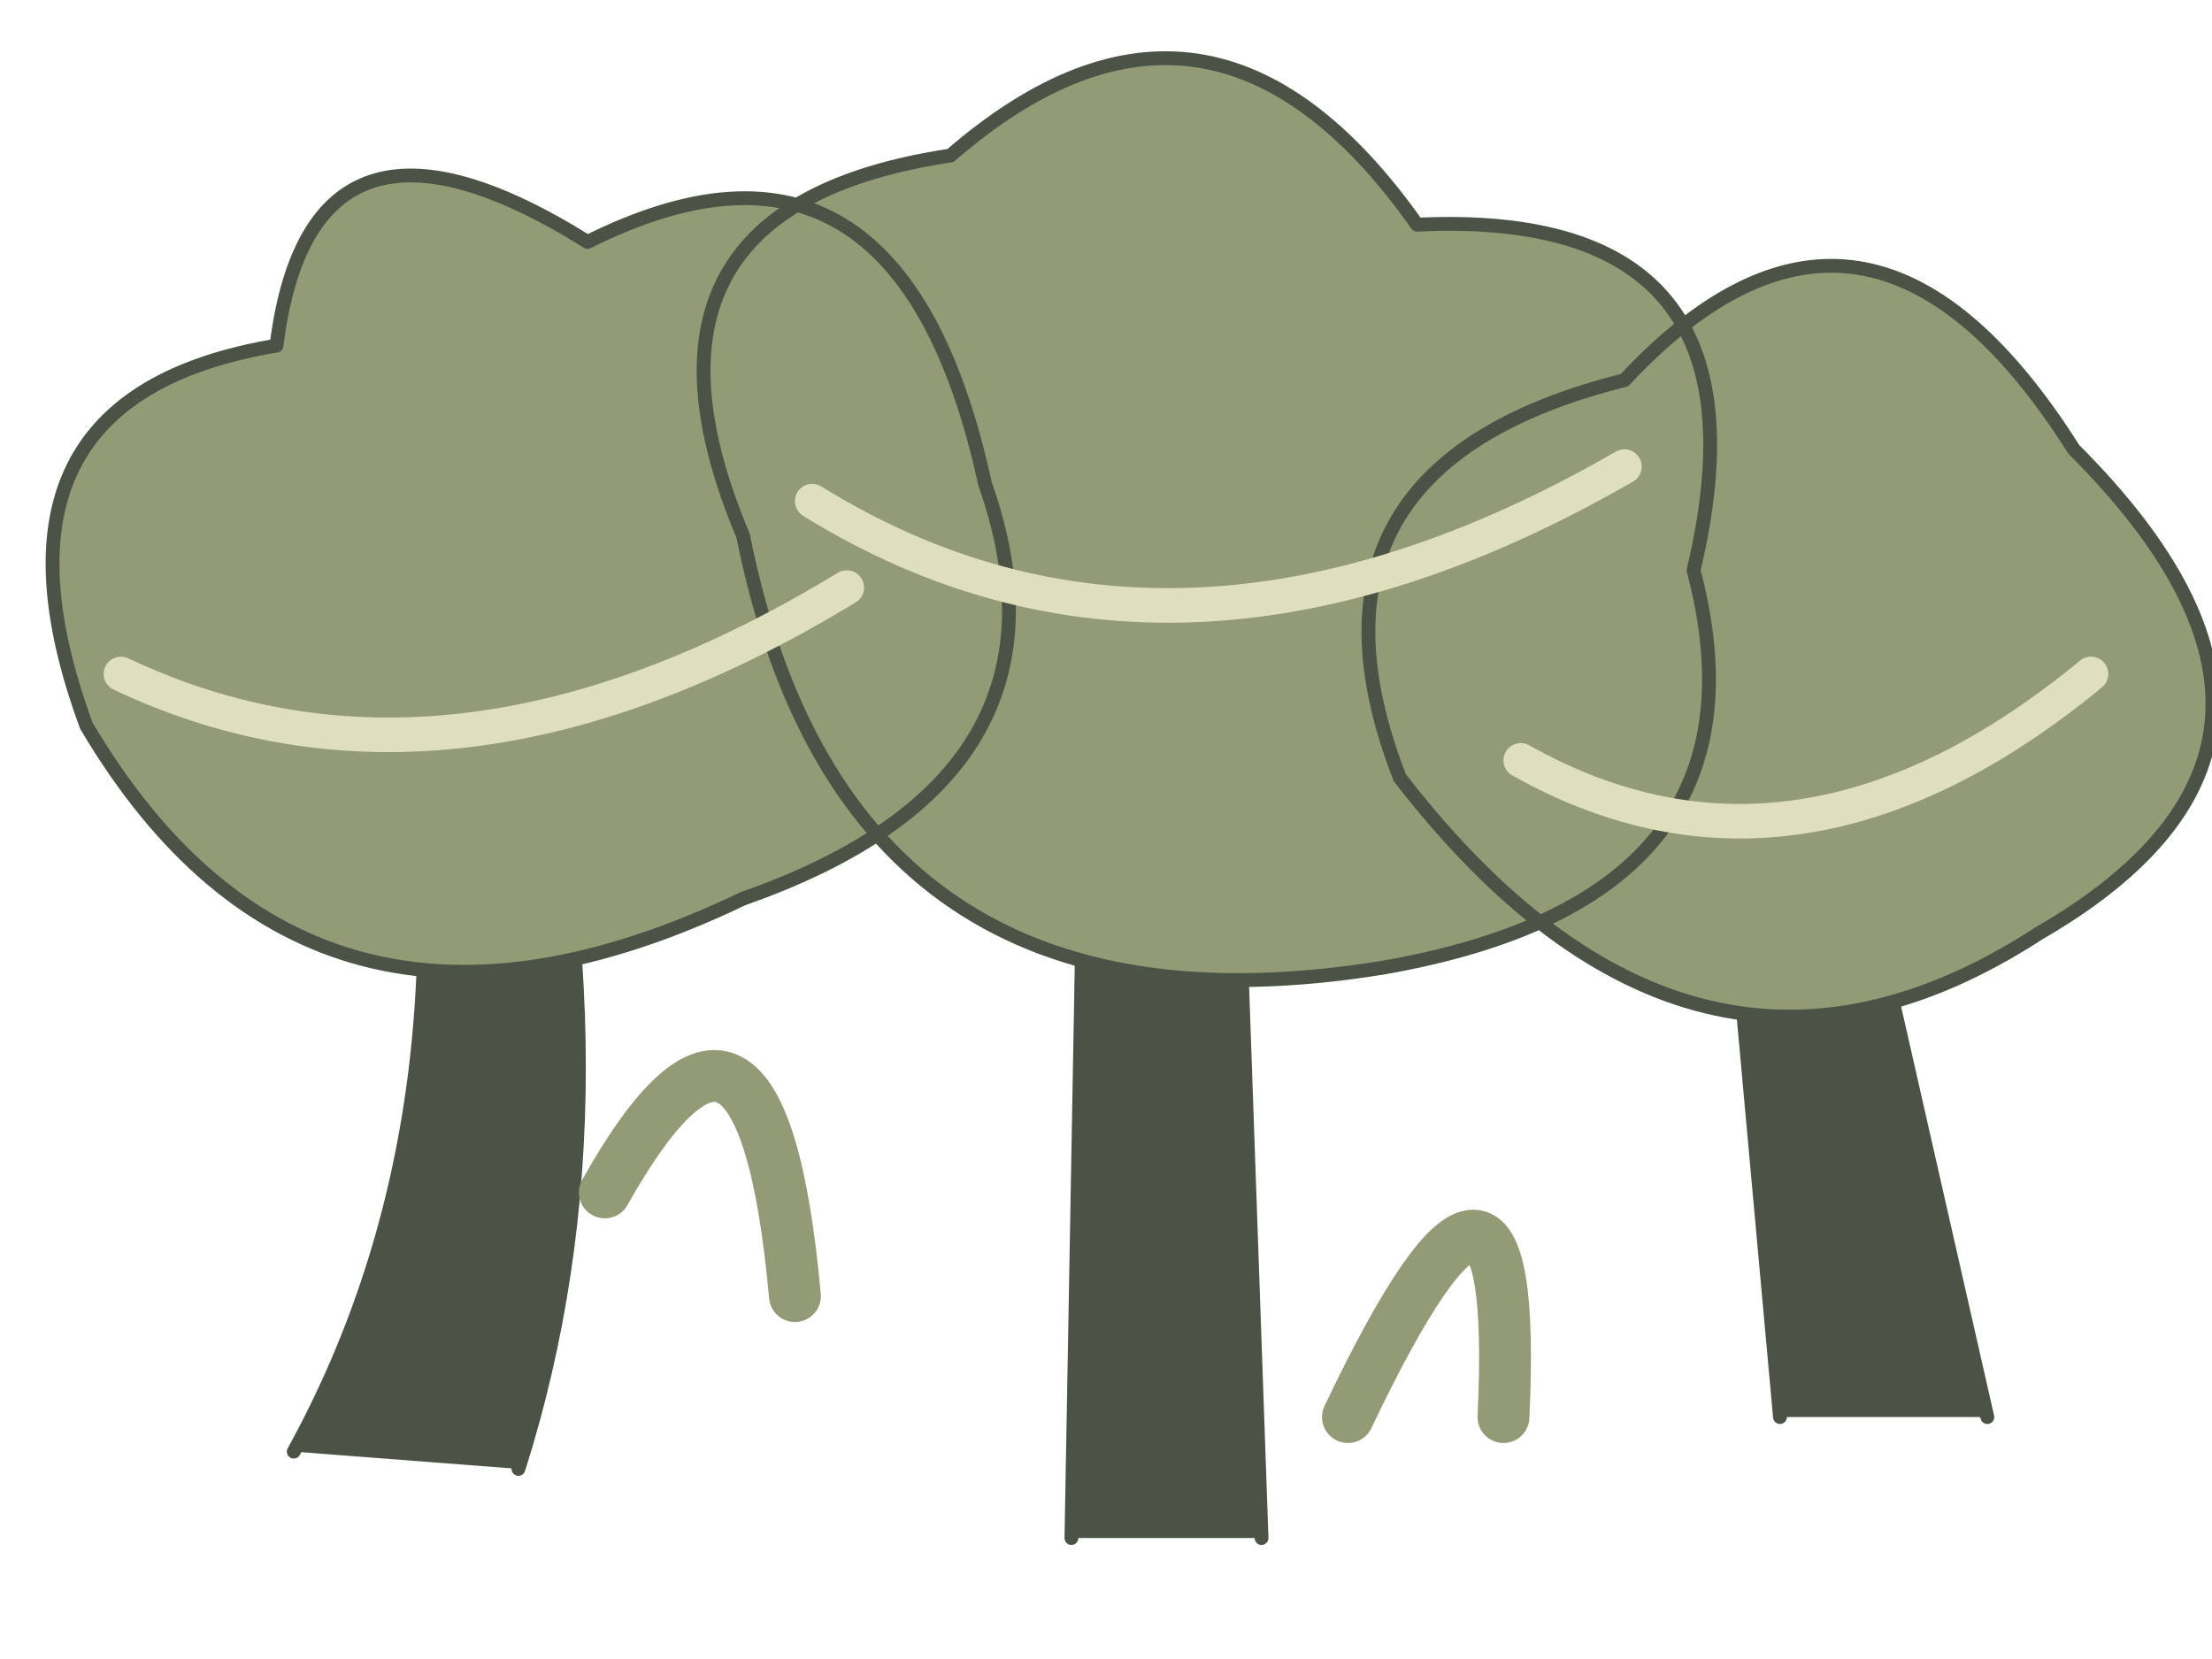
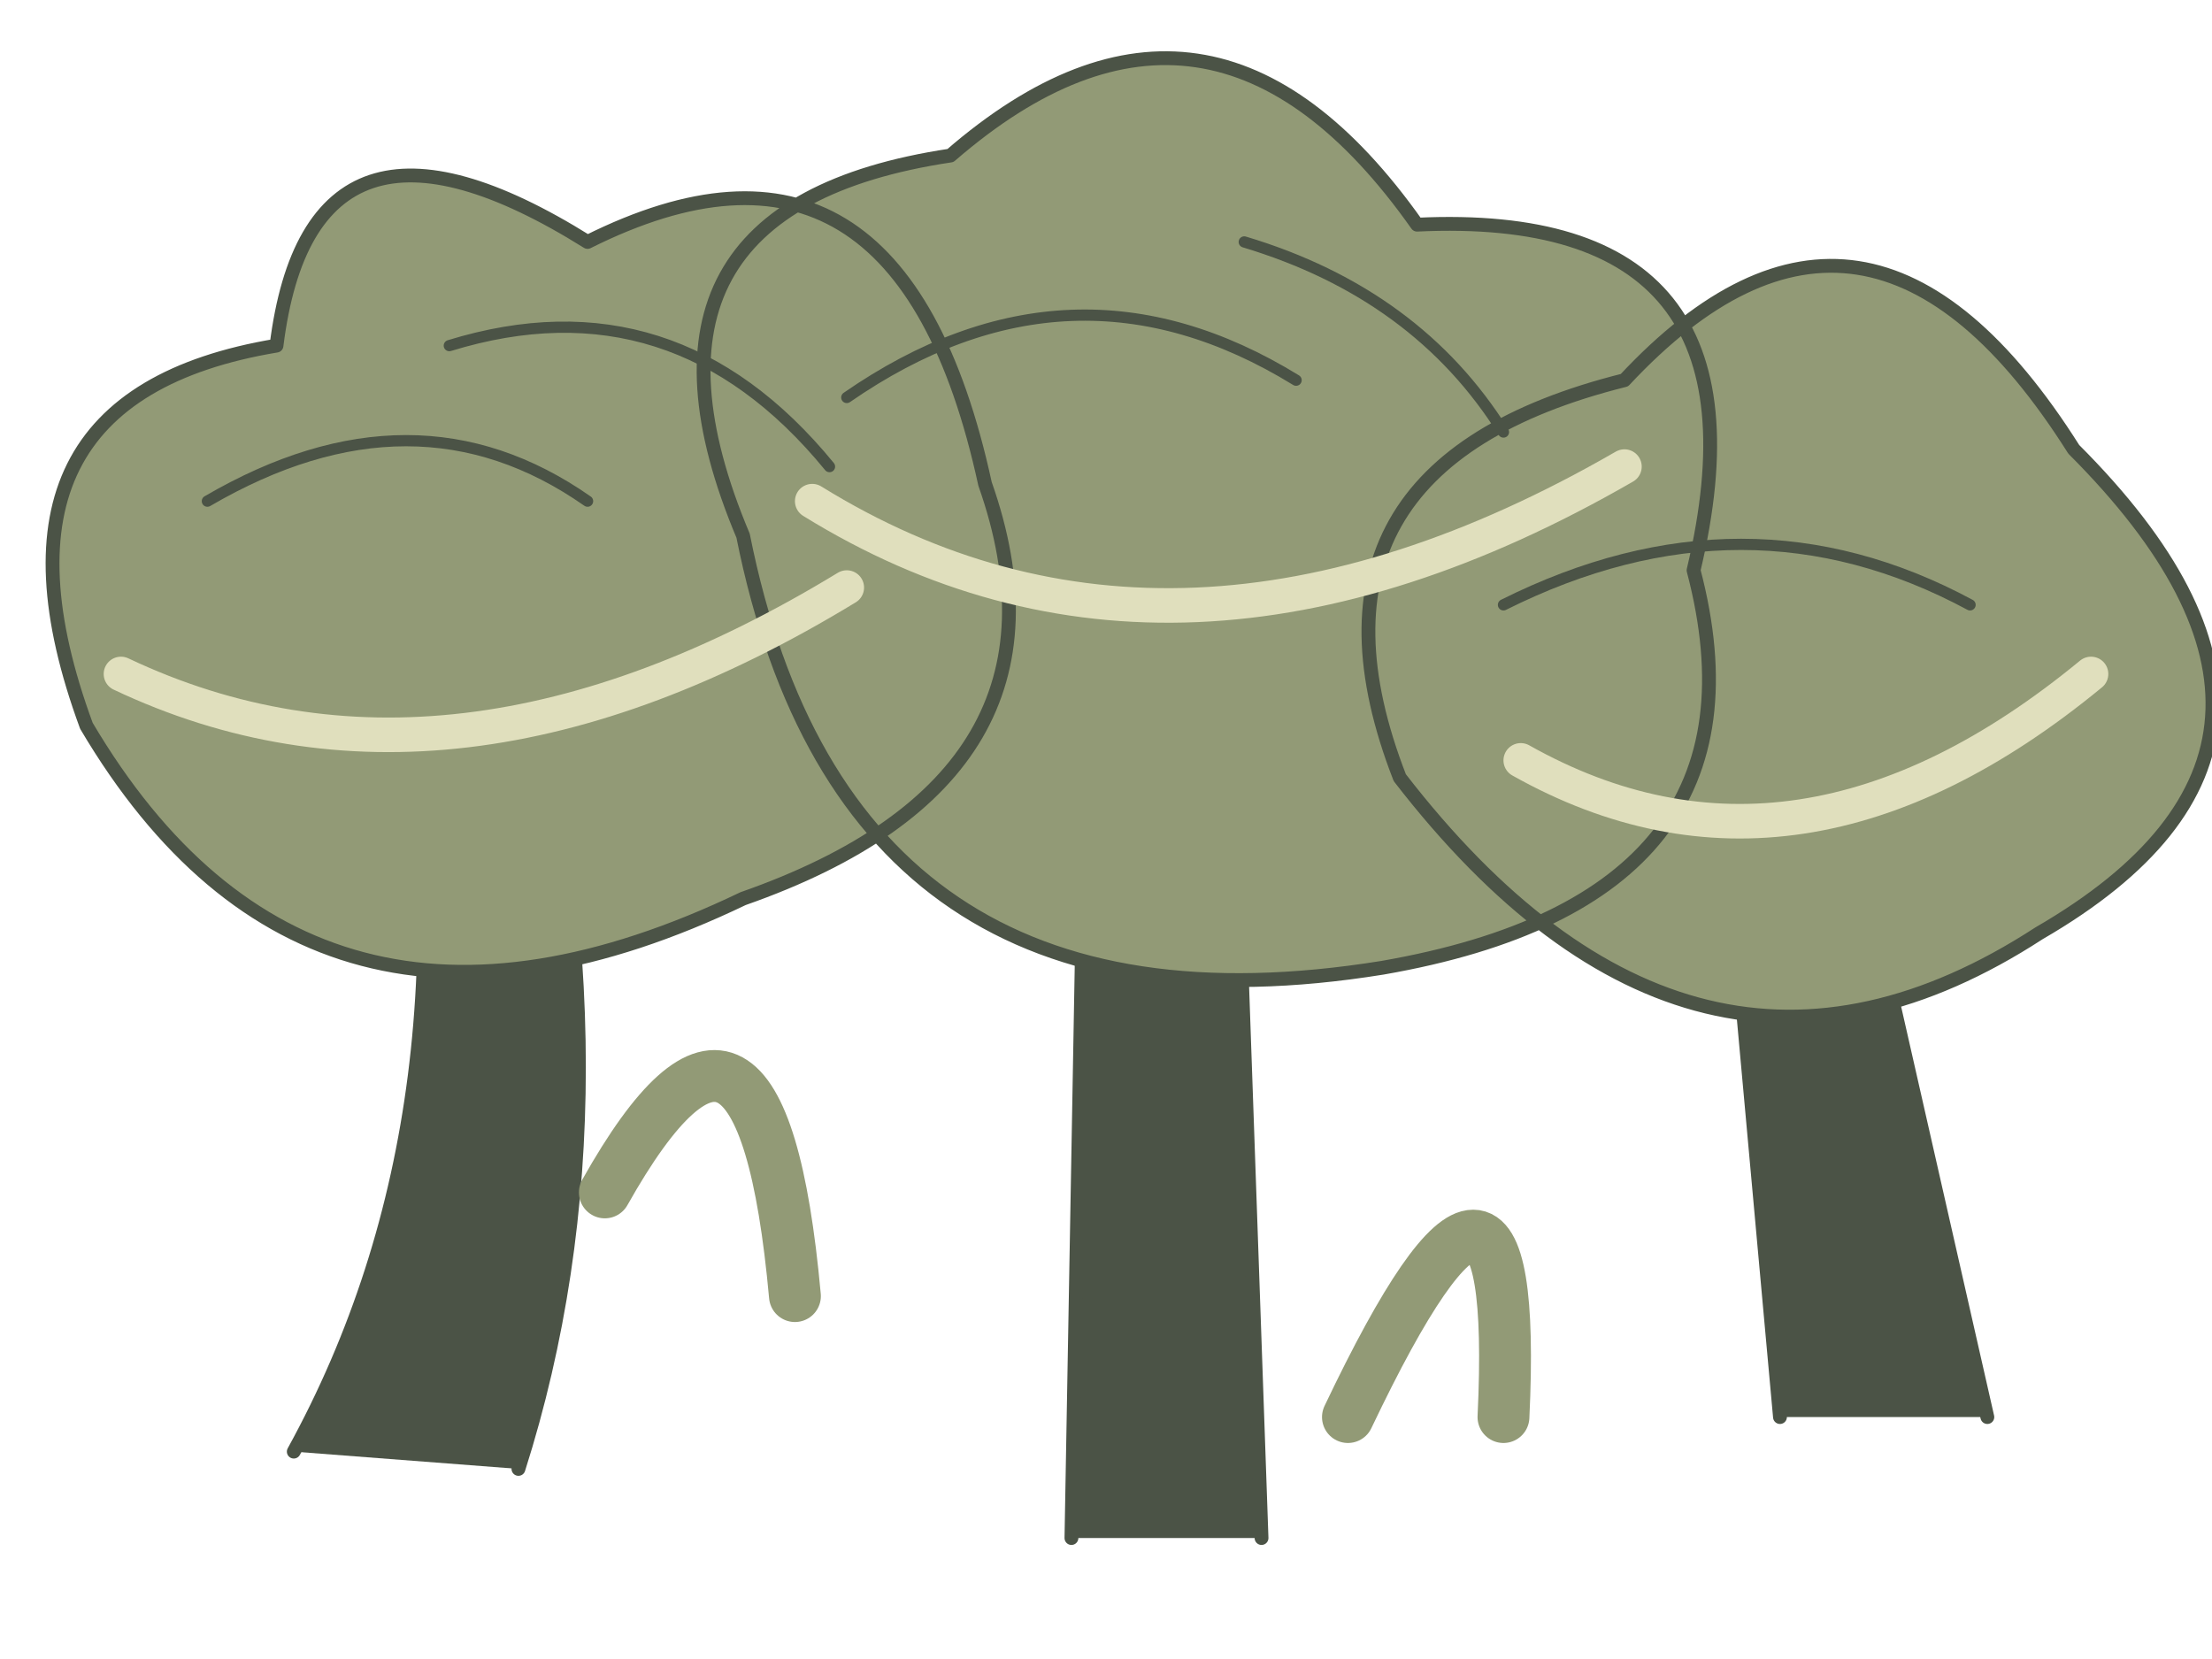
<svg xmlns="http://www.w3.org/2000/svg" viewBox="0 0 128 96" width="128" height="96">
  <path d="M17 84Q28 64 23 37L30 36Q37 63 30 85M62 89L63 33 71 32 73 89M103 82L99 38 105 38 115 82" fill="#4b5346" stroke="#4b5346" stroke-width="0.8" stroke-linejoin="round" stroke-linecap="round" />
  <path d="M5 42Q-2 23 16 20Q18 4 34 14Q52 5 57 28Q63 45 43 52Q18 64 5 42ZM43 31Q35 12 55 9Q70-4 82 13Q103 12 98 33Q103 52 80 56Q49 61 43 31ZM81 45Q74 27 94 22Q108 7 120 26Q137 43 118 54Q98 67 81 45Z" fill="#929a76" stroke="#4b5346" stroke-width="0.8" stroke-linejoin="round" stroke-linecap="round" />
  <path d="M7 39Q26 48 49 34M47 29Q68 42 94 27M88 44Q104 53 121 39" fill="none" stroke="#e0dfbd" stroke-width="2" stroke-linejoin="round" stroke-linecap="round" />
  <path d="M35 69Q44 53 46 75M78 82Q88 61 87 82" fill="none" stroke="#929a76" stroke-width="3" stroke-linejoin="round" stroke-linecap="round" />
+   <path d="M12 29Q24 22 34 29M26 20Q39 16 48 27M49 23Q62 14 75 22M72 14Q82 17 87 25M87 35Q101 28 114 35" fill="none" stroke="#4b5346" stroke-width="0.65" stroke-linejoin="round" stroke-linecap="round" />
</svg>
